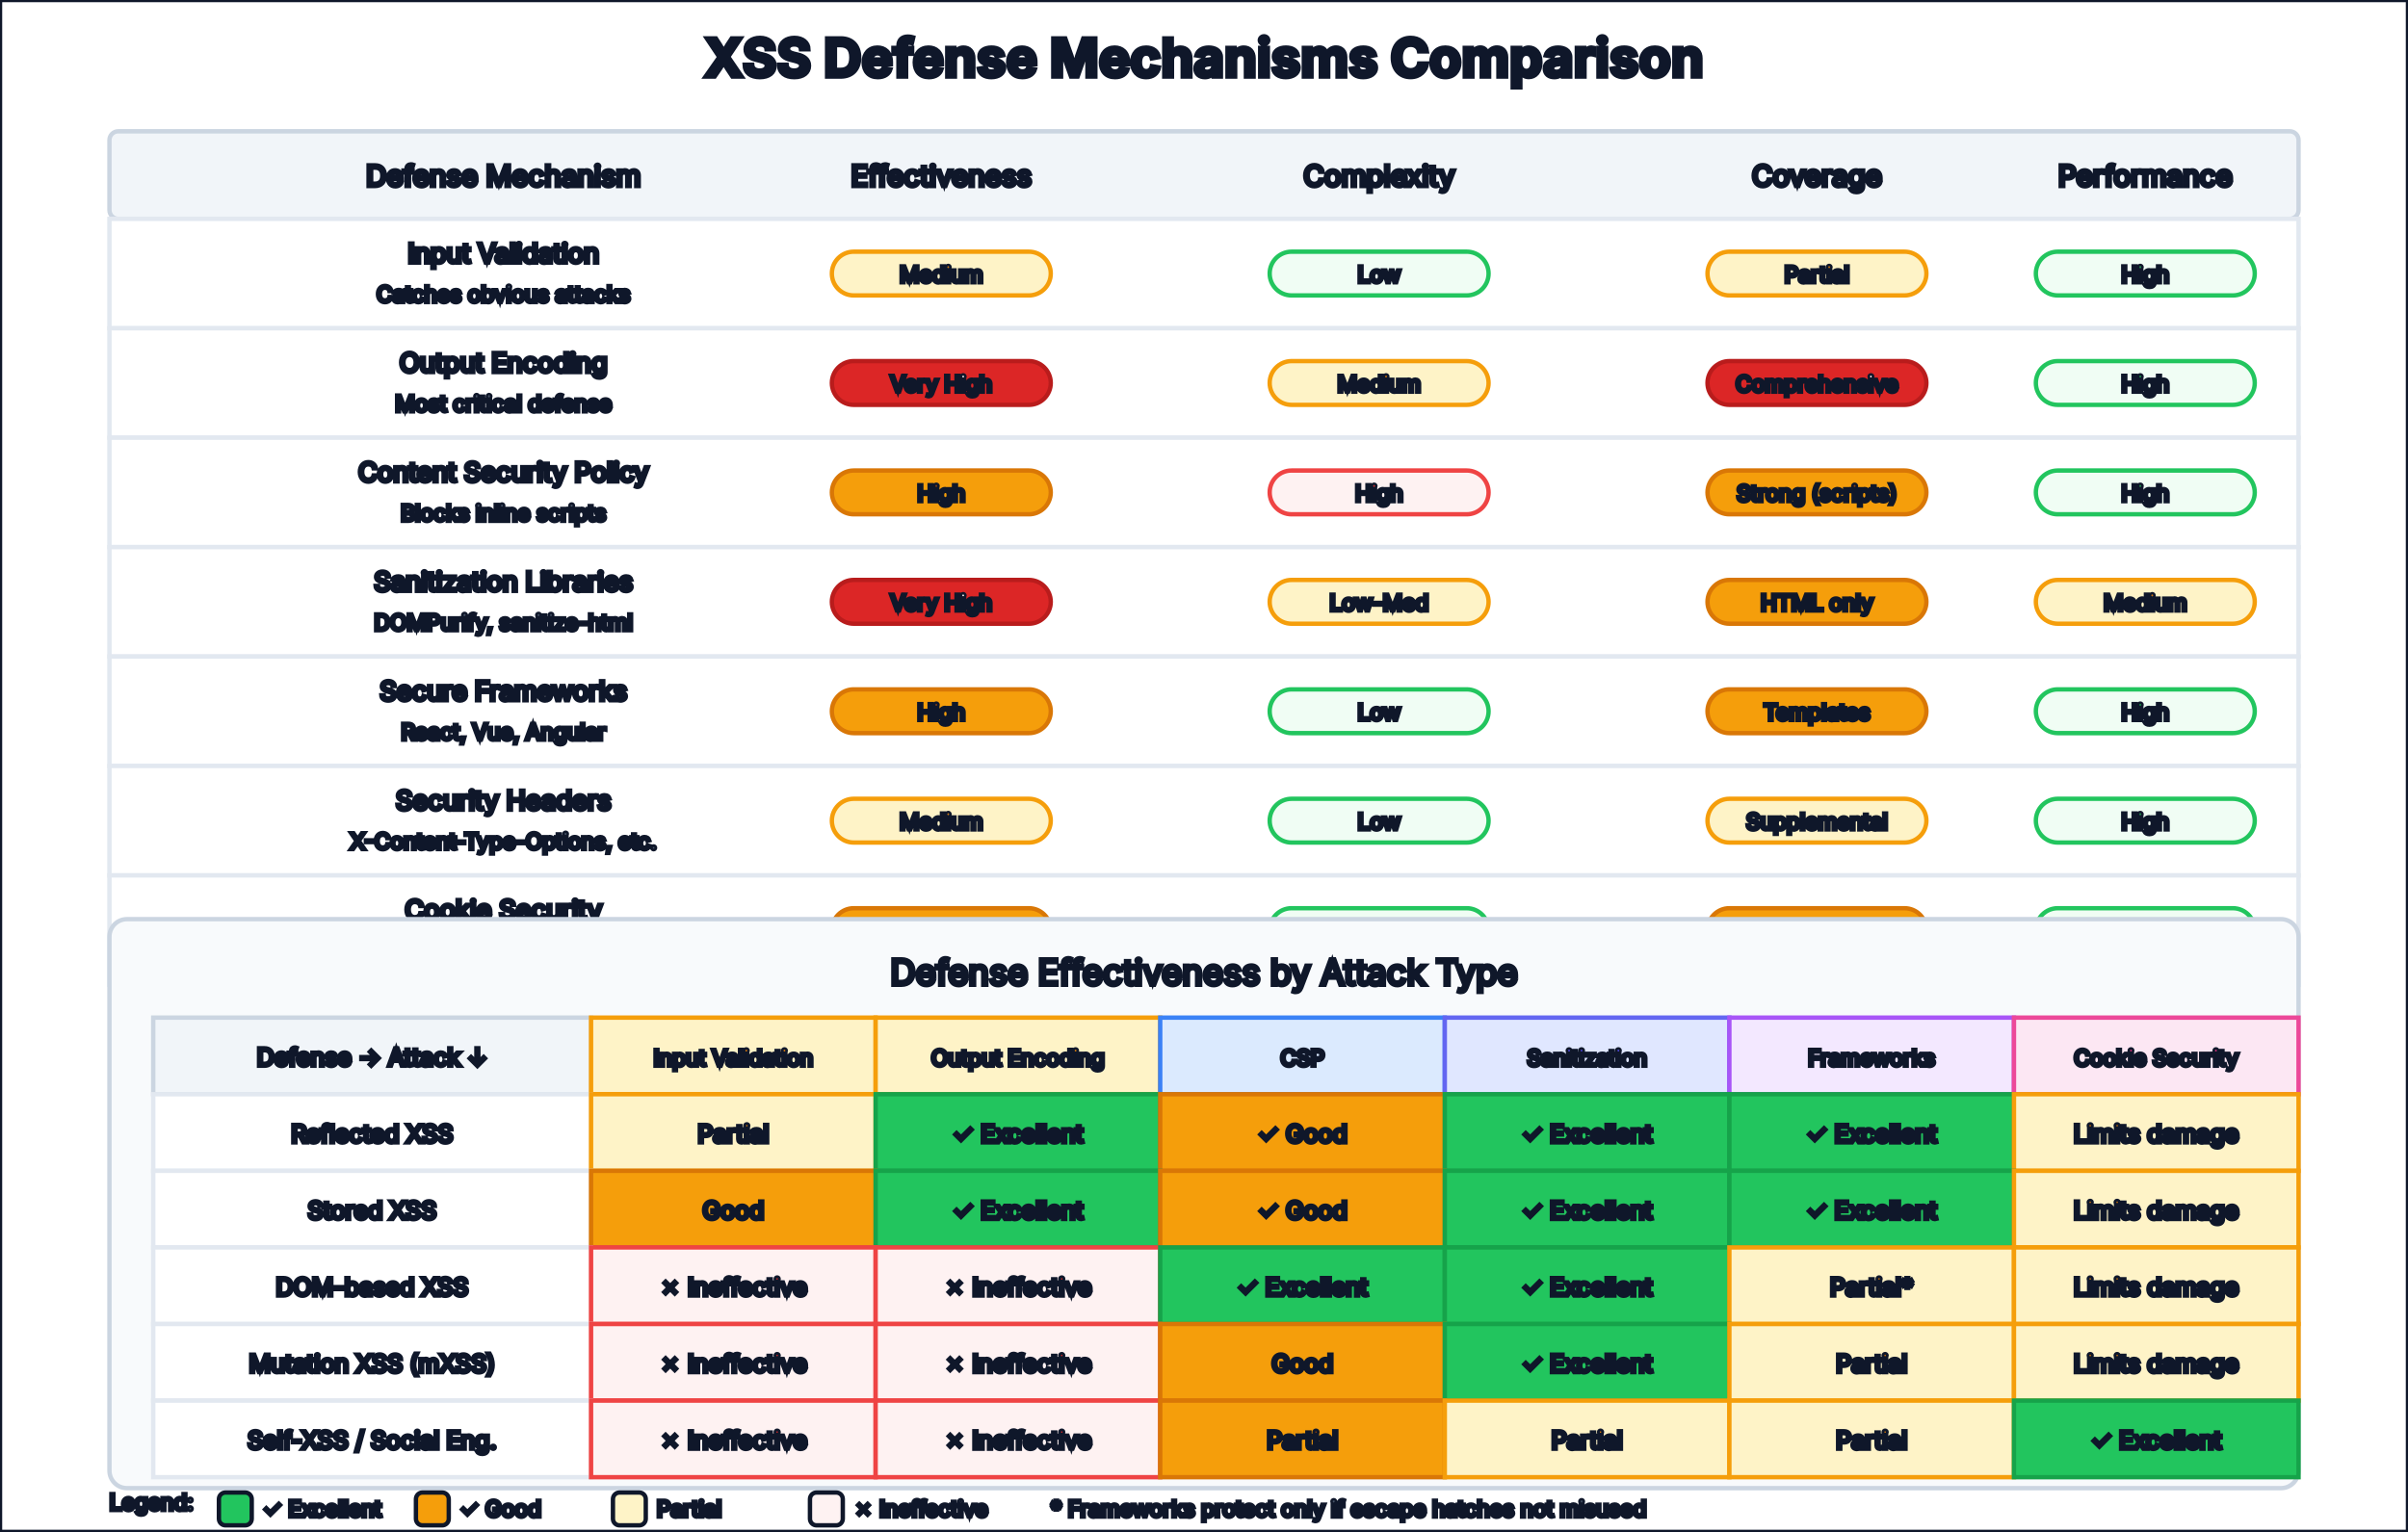
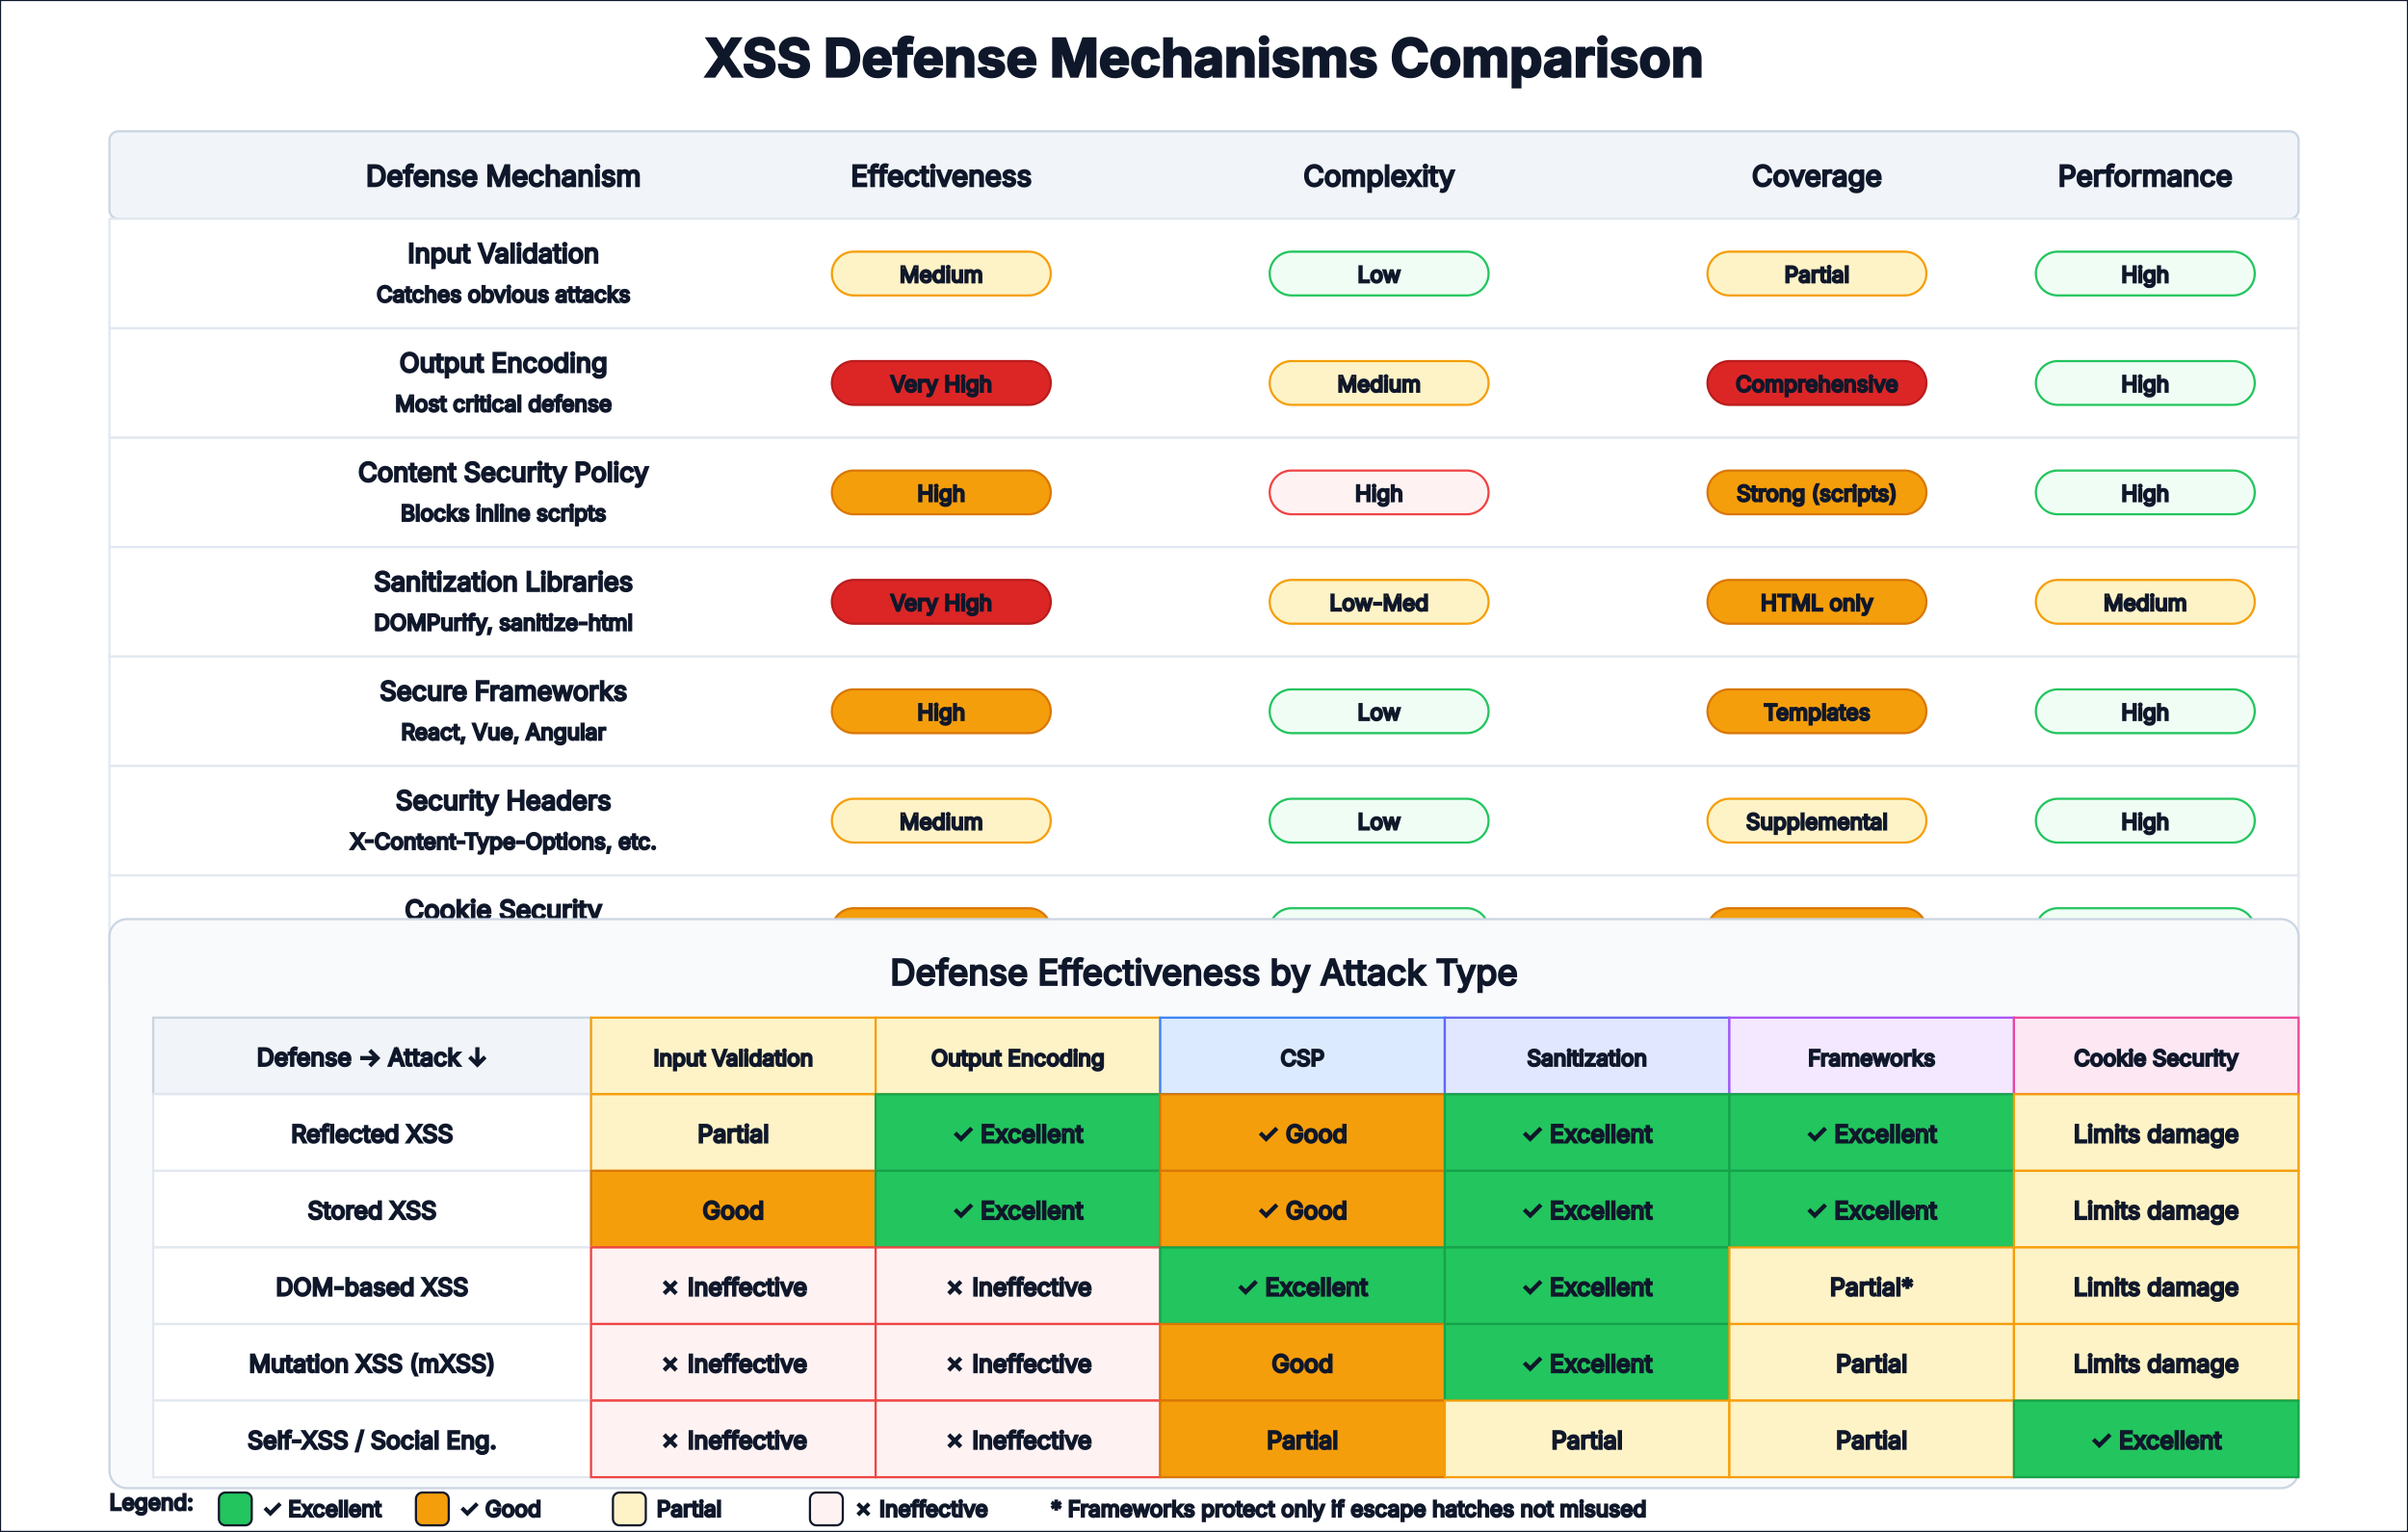
- <svg xmlns="http://www.w3.org/2000/svg" viewBox="0 0 1100 700" fill="none" stroke="#0f172a" stroke-width="2">
+ <svg xmlns="http://www.w3.org/2000/svg" viewBox="0 0 1100 700" fill="none" stroke="#0f172a" stroke-width="1">
  <rect width="1100" height="700" fill="#ffffff" />
  <text x="550" y="35" text-anchor="middle" font-family="system-ui, -apple-system, sans-serif" font-size="24" font-weight="bold" fill="#0f172a">XSS Defense Mechanisms Comparison</text>
  <g transform="translate(50, 60)">
    <rect x="0" y="0" width="1000" height="40" rx="4" fill="#f1f5f9" stroke="#cbd5e1" />
    <text x="180" y="25" text-anchor="middle" font-family="system-ui, -apple-system, sans-serif" font-size="13" font-weight="400" fill="#0f172a">Defense Mechanism</text>
    <text x="380" y="25" text-anchor="middle" font-family="system-ui, -apple-system, sans-serif" font-size="13" font-weight="400" fill="#0f172a">Effectiveness</text>
    <text x="580" y="25" text-anchor="middle" font-family="system-ui, -apple-system, sans-serif" font-size="13" font-weight="400" fill="#0f172a">Complexity</text>
    <text x="780" y="25" text-anchor="middle" font-family="system-ui, -apple-system, sans-serif" font-size="13" font-weight="400" fill="#0f172a">Coverage</text>
    <text x="930" y="25" text-anchor="middle" font-family="system-ui, -apple-system, sans-serif" font-size="13" font-weight="400" fill="#0f172a">Performance</text>
    <rect x="0" y="40" width="1000" height="50" fill="#ffffff" stroke="#e2e8f0" />
    <text x="180" y="60" text-anchor="middle" font-family="system-ui, -apple-system, sans-serif" font-size="12" font-weight="400" fill="#0f172a">Input Validation</text>
    <text x="180" y="78" text-anchor="middle" font-family="system-ui, -apple-system, sans-serif" font-size="10" fill="#475569">Catches obvious attacks</text>
    <rect x="330" y="55" width="100" height="20" rx="10" fill="#fef3c7" stroke="#f59e0b" />
    <text x="380" y="69" text-anchor="middle" font-family="system-ui, -apple-system, sans-serif" font-size="10" fill="#d97706">Medium</text>
    <rect x="530" y="55" width="100" height="20" rx="10" fill="#f0fdf4" stroke="#22c55e" />
    <text x="580" y="69" text-anchor="middle" font-family="system-ui, -apple-system, sans-serif" font-size="10" fill="#16a34a">Low</text>
    <rect x="730" y="55" width="100" height="20" rx="10" fill="#fef3c7" stroke="#f59e0b" />
    <text x="780" y="69" text-anchor="middle" font-family="system-ui, -apple-system, sans-serif" font-size="10" fill="#d97706">Partial</text>
    <rect x="880" y="55" width="100" height="20" rx="10" fill="#f0fdf4" stroke="#22c55e" />
    <text x="930" y="69" text-anchor="middle" font-family="system-ui, -apple-system, sans-serif" font-size="10" fill="#16a34a">High</text>
    <rect x="0" y="90" width="1000" height="50" fill="#ffffff" stroke="#e2e8f0" />
    <text x="180" y="110" text-anchor="middle" font-family="system-ui, -apple-system, sans-serif" font-size="12" font-weight="400" fill="#0f172a">Output Encoding</text>
    <text x="180" y="128" text-anchor="middle" font-family="system-ui, -apple-system, sans-serif" font-size="10" fill="#475569">Most critical defense</text>
    <rect x="330" y="105" width="100" height="20" rx="10" fill="#dc2626" stroke="#b91c1c" />
    <text x="380" y="119" text-anchor="middle" font-family="system-ui, -apple-system, sans-serif" font-size="10" fill="#ffffff">Very High</text>
    <rect x="530" y="105" width="100" height="20" rx="10" fill="#fef3c7" stroke="#f59e0b" />
    <text x="580" y="119" text-anchor="middle" font-family="system-ui, -apple-system, sans-serif" font-size="10" fill="#d97706">Medium</text>
    <rect x="730" y="105" width="100" height="20" rx="10" fill="#dc2626" stroke="#b91c1c" />
    <text x="780" y="119" text-anchor="middle" font-family="system-ui, -apple-system, sans-serif" font-size="10" fill="#ffffff">Comprehensive</text>
    <rect x="880" y="105" width="100" height="20" rx="10" fill="#f0fdf4" stroke="#22c55e" />
    <text x="930" y="119" text-anchor="middle" font-family="system-ui, -apple-system, sans-serif" font-size="10" fill="#16a34a">High</text>
    <rect x="0" y="140" width="1000" height="50" fill="#ffffff" stroke="#e2e8f0" />
    <text x="180" y="160" text-anchor="middle" font-family="system-ui, -apple-system, sans-serif" font-size="12" font-weight="400" fill="#0f172a">Content Security Policy</text>
    <text x="180" y="178" text-anchor="middle" font-family="system-ui, -apple-system, sans-serif" font-size="10" fill="#475569">Blocks inline scripts</text>
    <rect x="330" y="155" width="100" height="20" rx="10" fill="#f59e0b" stroke="#d97706" />
    <text x="380" y="169" text-anchor="middle" font-family="system-ui, -apple-system, sans-serif" font-size="10" fill="#92400e">High</text>
    <rect x="530" y="155" width="100" height="20" rx="10" fill="#fef2f2" stroke="#ef4444" />
    <text x="580" y="169" text-anchor="middle" font-family="system-ui, -apple-system, sans-serif" font-size="10" fill="#dc2626">High</text>
    <rect x="730" y="155" width="100" height="20" rx="10" fill="#f59e0b" stroke="#d97706" />
    <text x="780" y="169" text-anchor="middle" font-family="system-ui, -apple-system, sans-serif" font-size="10" fill="#92400e">Strong (scripts)</text>
    <rect x="880" y="155" width="100" height="20" rx="10" fill="#f0fdf4" stroke="#22c55e" />
    <text x="930" y="169" text-anchor="middle" font-family="system-ui, -apple-system, sans-serif" font-size="10" fill="#16a34a">High</text>
    <rect x="0" y="190" width="1000" height="50" fill="#ffffff" stroke="#e2e8f0" />
    <text x="180" y="210" text-anchor="middle" font-family="system-ui, -apple-system, sans-serif" font-size="12" font-weight="400" fill="#0f172a">Sanitization Libraries</text>
    <text x="180" y="228" text-anchor="middle" font-family="system-ui, -apple-system, sans-serif" font-size="10" fill="#475569">DOMPurify, sanitize-html</text>
    <rect x="330" y="205" width="100" height="20" rx="10" fill="#dc2626" stroke="#b91c1c" />
    <text x="380" y="219" text-anchor="middle" font-family="system-ui, -apple-system, sans-serif" font-size="10" fill="#ffffff">Very High</text>
    <rect x="530" y="205" width="100" height="20" rx="10" fill="#fef3c7" stroke="#f59e0b" />
    <text x="580" y="219" text-anchor="middle" font-family="system-ui, -apple-system, sans-serif" font-size="10" fill="#d97706">Low-Med</text>
    <rect x="730" y="205" width="100" height="20" rx="10" fill="#f59e0b" stroke="#d97706" />
    <text x="780" y="219" text-anchor="middle" font-family="system-ui, -apple-system, sans-serif" font-size="10" fill="#92400e">HTML only</text>
    <rect x="880" y="205" width="100" height="20" rx="10" fill="#fef3c7" stroke="#f59e0b" />
    <text x="930" y="219" text-anchor="middle" font-family="system-ui, -apple-system, sans-serif" font-size="10" fill="#d97706">Medium</text>
    <rect x="0" y="240" width="1000" height="50" fill="#ffffff" stroke="#e2e8f0" />
    <text x="180" y="260" text-anchor="middle" font-family="system-ui, -apple-system, sans-serif" font-size="12" font-weight="400" fill="#0f172a">Secure Frameworks</text>
    <text x="180" y="278" text-anchor="middle" font-family="system-ui, -apple-system, sans-serif" font-size="10" fill="#475569">React, Vue, Angular</text>
    <rect x="330" y="255" width="100" height="20" rx="10" fill="#f59e0b" stroke="#d97706" />
    <text x="380" y="269" text-anchor="middle" font-family="system-ui, -apple-system, sans-serif" font-size="10" fill="#92400e">High</text>
    <rect x="530" y="255" width="100" height="20" rx="10" fill="#f0fdf4" stroke="#22c55e" />
    <text x="580" y="269" text-anchor="middle" font-family="system-ui, -apple-system, sans-serif" font-size="10" fill="#16a34a">Low</text>
    <rect x="730" y="255" width="100" height="20" rx="10" fill="#f59e0b" stroke="#d97706" />
    <text x="780" y="269" text-anchor="middle" font-family="system-ui, -apple-system, sans-serif" font-size="10" fill="#92400e">Templates</text>
    <rect x="880" y="255" width="100" height="20" rx="10" fill="#f0fdf4" stroke="#22c55e" />
    <text x="930" y="269" text-anchor="middle" font-family="system-ui, -apple-system, sans-serif" font-size="10" fill="#16a34a">High</text>
    <rect x="0" y="290" width="1000" height="50" fill="#ffffff" stroke="#e2e8f0" />
    <text x="180" y="310" text-anchor="middle" font-family="system-ui, -apple-system, sans-serif" font-size="12" font-weight="400" fill="#0f172a">Security Headers</text>
    <text x="180" y="328" text-anchor="middle" font-family="system-ui, -apple-system, sans-serif" font-size="10" fill="#475569">X-Content-Type-Options, etc.</text>
    <rect x="330" y="305" width="100" height="20" rx="10" fill="#fef3c7" stroke="#f59e0b" />
    <text x="380" y="319" text-anchor="middle" font-family="system-ui, -apple-system, sans-serif" font-size="10" fill="#d97706">Medium</text>
    <rect x="530" y="305" width="100" height="20" rx="10" fill="#f0fdf4" stroke="#22c55e" />
    <text x="580" y="319" text-anchor="middle" font-family="system-ui, -apple-system, sans-serif" font-size="10" fill="#16a34a">Low</text>
    <rect x="730" y="305" width="100" height="20" rx="10" fill="#fef3c7" stroke="#f59e0b" />
    <text x="780" y="319" text-anchor="middle" font-family="system-ui, -apple-system, sans-serif" font-size="10" fill="#d97706">Supplemental</text>
    <rect x="880" y="305" width="100" height="20" rx="10" fill="#f0fdf4" stroke="#22c55e" />
    <text x="930" y="319" text-anchor="middle" font-family="system-ui, -apple-system, sans-serif" font-size="10" fill="#16a34a">High</text>
    <rect x="0" y="340" width="1000" height="50" fill="#ffffff" stroke="#e2e8f0" />
    <text x="180" y="360" text-anchor="middle" font-family="system-ui, -apple-system, sans-serif" font-size="12" font-weight="400" fill="#0f172a">Cookie Security</text>
    <text x="180" y="378" text-anchor="middle" font-family="system-ui, -apple-system, sans-serif" font-size="10" fill="#475569">HttpOnly, Secure, SameSite</text>
    <rect x="330" y="355" width="100" height="20" rx="10" fill="#f59e0b" stroke="#d97706" />
    <text x="380" y="369" text-anchor="middle" font-family="system-ui, -apple-system, sans-serif" font-size="10" fill="#92400e">High*</text>
    <rect x="530" y="355" width="100" height="20" rx="10" fill="#f0fdf4" stroke="#22c55e" />
    <text x="580" y="369" text-anchor="middle" font-family="system-ui, -apple-system, sans-serif" font-size="10" fill="#16a34a">Low</text>
    <rect x="730" y="355" width="100" height="20" rx="10" fill="#f59e0b" stroke="#d97706" />
    <text x="780" y="369" text-anchor="middle" font-family="system-ui, -apple-system, sans-serif" font-size="10" fill="#92400e">Sessions</text>
    <rect x="880" y="355" width="100" height="20" rx="10" fill="#f0fdf4" stroke="#22c55e" />
    <text x="930" y="369" text-anchor="middle" font-family="system-ui, -apple-system, sans-serif" font-size="10" fill="#16a34a">High</text>
  </g>
  <g transform="translate(50, 420)">
    <rect x="0" y="0" width="1000" height="260" rx="8" fill="#f8fafc" stroke="#cbd5e1" />
    <text x="500" y="30" text-anchor="middle" font-family="system-ui, -apple-system, sans-serif" font-size="16" font-weight="400" fill="#0f172a">Defense Effectiveness by Attack Type</text>
    <rect x="20" y="45" width="200" height="35" fill="#f1f5f9" stroke="#cbd5e1" />
    <text x="120" y="67" text-anchor="middle" font-family="system-ui, -apple-system, sans-serif" font-size="11" font-weight="400" fill="#0f172a">Defense → Attack ↓</text>
    <rect x="220" y="45" width="130" height="35" fill="#fef3c7" stroke="#f59e0b" />
    <text x="285" y="67" text-anchor="middle" font-family="system-ui, -apple-system, sans-serif" font-size="10" font-weight="400" fill="#d97706">Input Validation</text>
    <rect x="350" y="45" width="130" height="35" fill="#fef3c7" stroke="#f59e0b" />
    <text x="415" y="67" text-anchor="middle" font-family="system-ui, -apple-system, sans-serif" font-size="10" font-weight="400" fill="#d97706">Output Encoding</text>
    <rect x="480" y="45" width="130" height="35" fill="#dbeafe" stroke="#3b82f6" />
    <text x="545" y="67" text-anchor="middle" font-family="system-ui, -apple-system, sans-serif" font-size="10" font-weight="400" fill="#2563eb">CSP</text>
    <rect x="610" y="45" width="130" height="35" fill="#e0e7ff" stroke="#6366f1" />
    <text x="675" y="67" text-anchor="middle" font-family="system-ui, -apple-system, sans-serif" font-size="10" font-weight="400" fill="#4f46e5">Sanitization</text>
    <rect x="740" y="45" width="130" height="35" fill="#f3e8ff" stroke="#a855f7" />
    <text x="805" y="67" text-anchor="middle" font-family="system-ui, -apple-system, sans-serif" font-size="10" font-weight="400" fill="#9333ea">Frameworks</text>
    <rect x="870" y="45" width="130" height="35" fill="#fce7f3" stroke="#ec4899" />
    <text x="935" y="67" text-anchor="middle" font-family="system-ui, -apple-system, sans-serif" font-size="10" font-weight="400" fill="#db2777">Cookie Security</text>
    <rect x="20" y="80" width="200" height="35" fill="#ffffff" stroke="#e2e8f0" />
    <text x="120" y="102" text-anchor="middle" font-family="system-ui, -apple-system, sans-serif" font-size="11" fill="#0f172a">Reflected XSS</text>
    <rect x="220" y="80" width="130" height="35" fill="#fef3c7" stroke="#f59e0b" />
    <text x="285" y="102" text-anchor="middle" font-family="system-ui, -apple-system, sans-serif" font-size="11" fill="#d97706">Partial</text>
    <rect x="350" y="80" width="130" height="35" fill="#22c55e" stroke="#16a34a" />
    <text x="415" y="102" text-anchor="middle" font-family="system-ui, -apple-system, sans-serif" font-size="11" fill="#ffffff">✓ Excellent</text>
    <rect x="480" y="80" width="130" height="35" fill="#f59e0b" stroke="#d97706" />
    <text x="545" y="102" text-anchor="middle" font-family="system-ui, -apple-system, sans-serif" font-size="11" fill="#92400e">✓ Good</text>
    <rect x="610" y="80" width="130" height="35" fill="#22c55e" stroke="#16a34a" />
    <text x="675" y="102" text-anchor="middle" font-family="system-ui, -apple-system, sans-serif" font-size="11" fill="#ffffff">✓ Excellent</text>
    <rect x="740" y="80" width="130" height="35" fill="#22c55e" stroke="#16a34a" />
    <text x="805" y="102" text-anchor="middle" font-family="system-ui, -apple-system, sans-serif" font-size="11" fill="#ffffff">✓ Excellent</text>
    <rect x="870" y="80" width="130" height="35" fill="#fef3c7" stroke="#f59e0b" />
    <text x="935" y="102" text-anchor="middle" font-family="system-ui, -apple-system, sans-serif" font-size="11" fill="#d97706">Limits damage</text>
    <rect x="20" y="115" width="200" height="35" fill="#ffffff" stroke="#e2e8f0" />
    <text x="120" y="137" text-anchor="middle" font-family="system-ui, -apple-system, sans-serif" font-size="11" fill="#0f172a">Stored XSS</text>
    <rect x="220" y="115" width="130" height="35" fill="#f59e0b" stroke="#d97706" />
    <text x="285" y="137" text-anchor="middle" font-family="system-ui, -apple-system, sans-serif" font-size="11" fill="#92400e">Good</text>
    <rect x="350" y="115" width="130" height="35" fill="#22c55e" stroke="#16a34a" />
    <text x="415" y="137" text-anchor="middle" font-family="system-ui, -apple-system, sans-serif" font-size="11" fill="#ffffff">✓ Excellent</text>
    <rect x="480" y="115" width="130" height="35" fill="#f59e0b" stroke="#d97706" />
    <text x="545" y="137" text-anchor="middle" font-family="system-ui, -apple-system, sans-serif" font-size="11" fill="#92400e">✓ Good</text>
    <rect x="610" y="115" width="130" height="35" fill="#22c55e" stroke="#16a34a" />
    <text x="675" y="137" text-anchor="middle" font-family="system-ui, -apple-system, sans-serif" font-size="11" fill="#ffffff">✓ Excellent</text>
    <rect x="740" y="115" width="130" height="35" fill="#22c55e" stroke="#16a34a" />
    <text x="805" y="137" text-anchor="middle" font-family="system-ui, -apple-system, sans-serif" font-size="11" fill="#ffffff">✓ Excellent</text>
    <rect x="870" y="115" width="130" height="35" fill="#fef3c7" stroke="#f59e0b" />
    <text x="935" y="137" text-anchor="middle" font-family="system-ui, -apple-system, sans-serif" font-size="11" fill="#d97706">Limits damage</text>
    <rect x="20" y="150" width="200" height="35" fill="#ffffff" stroke="#e2e8f0" />
    <text x="120" y="172" text-anchor="middle" font-family="system-ui, -apple-system, sans-serif" font-size="11" fill="#0f172a">DOM-based XSS</text>
    <rect x="220" y="150" width="130" height="35" fill="#fef2f2" stroke="#ef4444" />
    <text x="285" y="172" text-anchor="middle" font-family="system-ui, -apple-system, sans-serif" font-size="11" fill="#dc2626">✗ Ineffective</text>
    <rect x="350" y="150" width="130" height="35" fill="#fef2f2" stroke="#ef4444" />
    <text x="415" y="172" text-anchor="middle" font-family="system-ui, -apple-system, sans-serif" font-size="11" fill="#dc2626">✗ Ineffective</text>
    <rect x="480" y="150" width="130" height="35" fill="#22c55e" stroke="#16a34a" />
    <text x="545" y="172" text-anchor="middle" font-family="system-ui, -apple-system, sans-serif" font-size="11" fill="#ffffff">✓ Excellent</text>
    <rect x="610" y="150" width="130" height="35" fill="#22c55e" stroke="#16a34a" />
    <text x="675" y="172" text-anchor="middle" font-family="system-ui, -apple-system, sans-serif" font-size="11" fill="#ffffff">✓ Excellent</text>
    <rect x="740" y="150" width="130" height="35" fill="#fef3c7" stroke="#f59e0b" />
    <text x="805" y="172" text-anchor="middle" font-family="system-ui, -apple-system, sans-serif" font-size="11" fill="#d97706">Partial*</text>
    <rect x="870" y="150" width="130" height="35" fill="#fef3c7" stroke="#f59e0b" />
    <text x="935" y="172" text-anchor="middle" font-family="system-ui, -apple-system, sans-serif" font-size="11" fill="#d97706">Limits damage</text>
    <rect x="20" y="185" width="200" height="35" fill="#ffffff" stroke="#e2e8f0" />
    <text x="120" y="207" text-anchor="middle" font-family="system-ui, -apple-system, sans-serif" font-size="11" fill="#0f172a">Mutation XSS (mXSS)</text>
    <rect x="220" y="185" width="130" height="35" fill="#fef2f2" stroke="#ef4444" />
    <text x="285" y="207" text-anchor="middle" font-family="system-ui, -apple-system, sans-serif" font-size="11" fill="#dc2626">✗ Ineffective</text>
    <rect x="350" y="185" width="130" height="35" fill="#fef2f2" stroke="#ef4444" />
    <text x="415" y="207" text-anchor="middle" font-family="system-ui, -apple-system, sans-serif" font-size="11" fill="#dc2626">✗ Ineffective</text>
    <rect x="480" y="185" width="130" height="35" fill="#f59e0b" stroke="#d97706" />
    <text x="545" y="207" text-anchor="middle" font-family="system-ui, -apple-system, sans-serif" font-size="11" fill="#92400e">Good</text>
    <rect x="610" y="185" width="130" height="35" fill="#22c55e" stroke="#16a34a" />
    <text x="675" y="207" text-anchor="middle" font-family="system-ui, -apple-system, sans-serif" font-size="11" fill="#ffffff">✓ Excellent</text>
    <rect x="740" y="185" width="130" height="35" fill="#fef3c7" stroke="#f59e0b" />
    <text x="805" y="207" text-anchor="middle" font-family="system-ui, -apple-system, sans-serif" font-size="11" fill="#d97706">Partial</text>
    <rect x="870" y="185" width="130" height="35" fill="#fef3c7" stroke="#f59e0b" />
    <text x="935" y="207" text-anchor="middle" font-family="system-ui, -apple-system, sans-serif" font-size="11" fill="#d97706">Limits damage</text>
    <rect x="20" y="220" width="200" height="35" fill="#ffffff" stroke="#e2e8f0" />
    <text x="120" y="242" text-anchor="middle" font-family="system-ui, -apple-system, sans-serif" font-size="11" fill="#0f172a">Self-XSS / Social Eng.</text>
    <rect x="220" y="220" width="130" height="35" fill="#fef2f2" stroke="#ef4444" />
    <text x="285" y="242" text-anchor="middle" font-family="system-ui, -apple-system, sans-serif" font-size="11" fill="#dc2626">✗ Ineffective</text>
    <rect x="350" y="220" width="130" height="35" fill="#fef2f2" stroke="#ef4444" />
    <text x="415" y="242" text-anchor="middle" font-family="system-ui, -apple-system, sans-serif" font-size="11" fill="#dc2626">✗ Ineffective</text>
    <rect x="480" y="220" width="130" height="35" fill="#f59e0b" stroke="#d97706" />
    <text x="545" y="242" text-anchor="middle" font-family="system-ui, -apple-system, sans-serif" font-size="11" fill="#92400e">Partial</text>
    <rect x="610" y="220" width="130" height="35" fill="#fef3c7" stroke="#f59e0b" />
    <text x="675" y="242" text-anchor="middle" font-family="system-ui, -apple-system, sans-serif" font-size="11" fill="#d97706">Partial</text>
    <rect x="740" y="220" width="130" height="35" fill="#fef3c7" stroke="#f59e0b" />
    <text x="805" y="242" text-anchor="middle" font-family="system-ui, -apple-system, sans-serif" font-size="11" fill="#d97706">Partial</text>
    <rect x="870" y="220" width="130" height="35" fill="#22c55e" stroke="#16a34a" />
    <text x="935" y="242" text-anchor="middle" font-family="system-ui, -apple-system, sans-serif" font-size="11" fill="#ffffff">✓ Excellent</text>
  </g>
  <g transform="translate(50, 690)">
    <text x="0" y="0" font-family="system-ui, -apple-system, sans-serif" font-size="10" fill="#475569">Legend:</text>
    <rect x="50" y="-8" width="15" height="15" rx="3" fill="#22c55e" />
    <text x="70" y="3" font-family="system-ui, -apple-system, sans-serif" font-size="10" fill="#0f172a">✓ Excellent</text>
    <rect x="140" y="-8" width="15" height="15" rx="3" fill="#f59e0b" />
    <text x="160" y="3" font-family="system-ui, -apple-system, sans-serif" font-size="10" fill="#0f172a">✓ Good</text>
    <rect x="230" y="-8" width="15" height="15" rx="3" fill="#fef3c7" />
    <text x="250" y="3" font-family="system-ui, -apple-system, sans-serif" font-size="10" fill="#0f172a">Partial</text>
    <rect x="320" y="-8" width="15" height="15" rx="3" fill="#fef2f2" />
    <text x="340" y="3" font-family="system-ui, -apple-system, sans-serif" font-size="10" fill="#0f172a">✗ Ineffective</text>
    <text x="430" y="3" font-family="system-ui, -apple-system, sans-serif" font-size="10" fill="#475569">* Frameworks protect only if escape hatches not misused</text>
  </g>
</svg>
